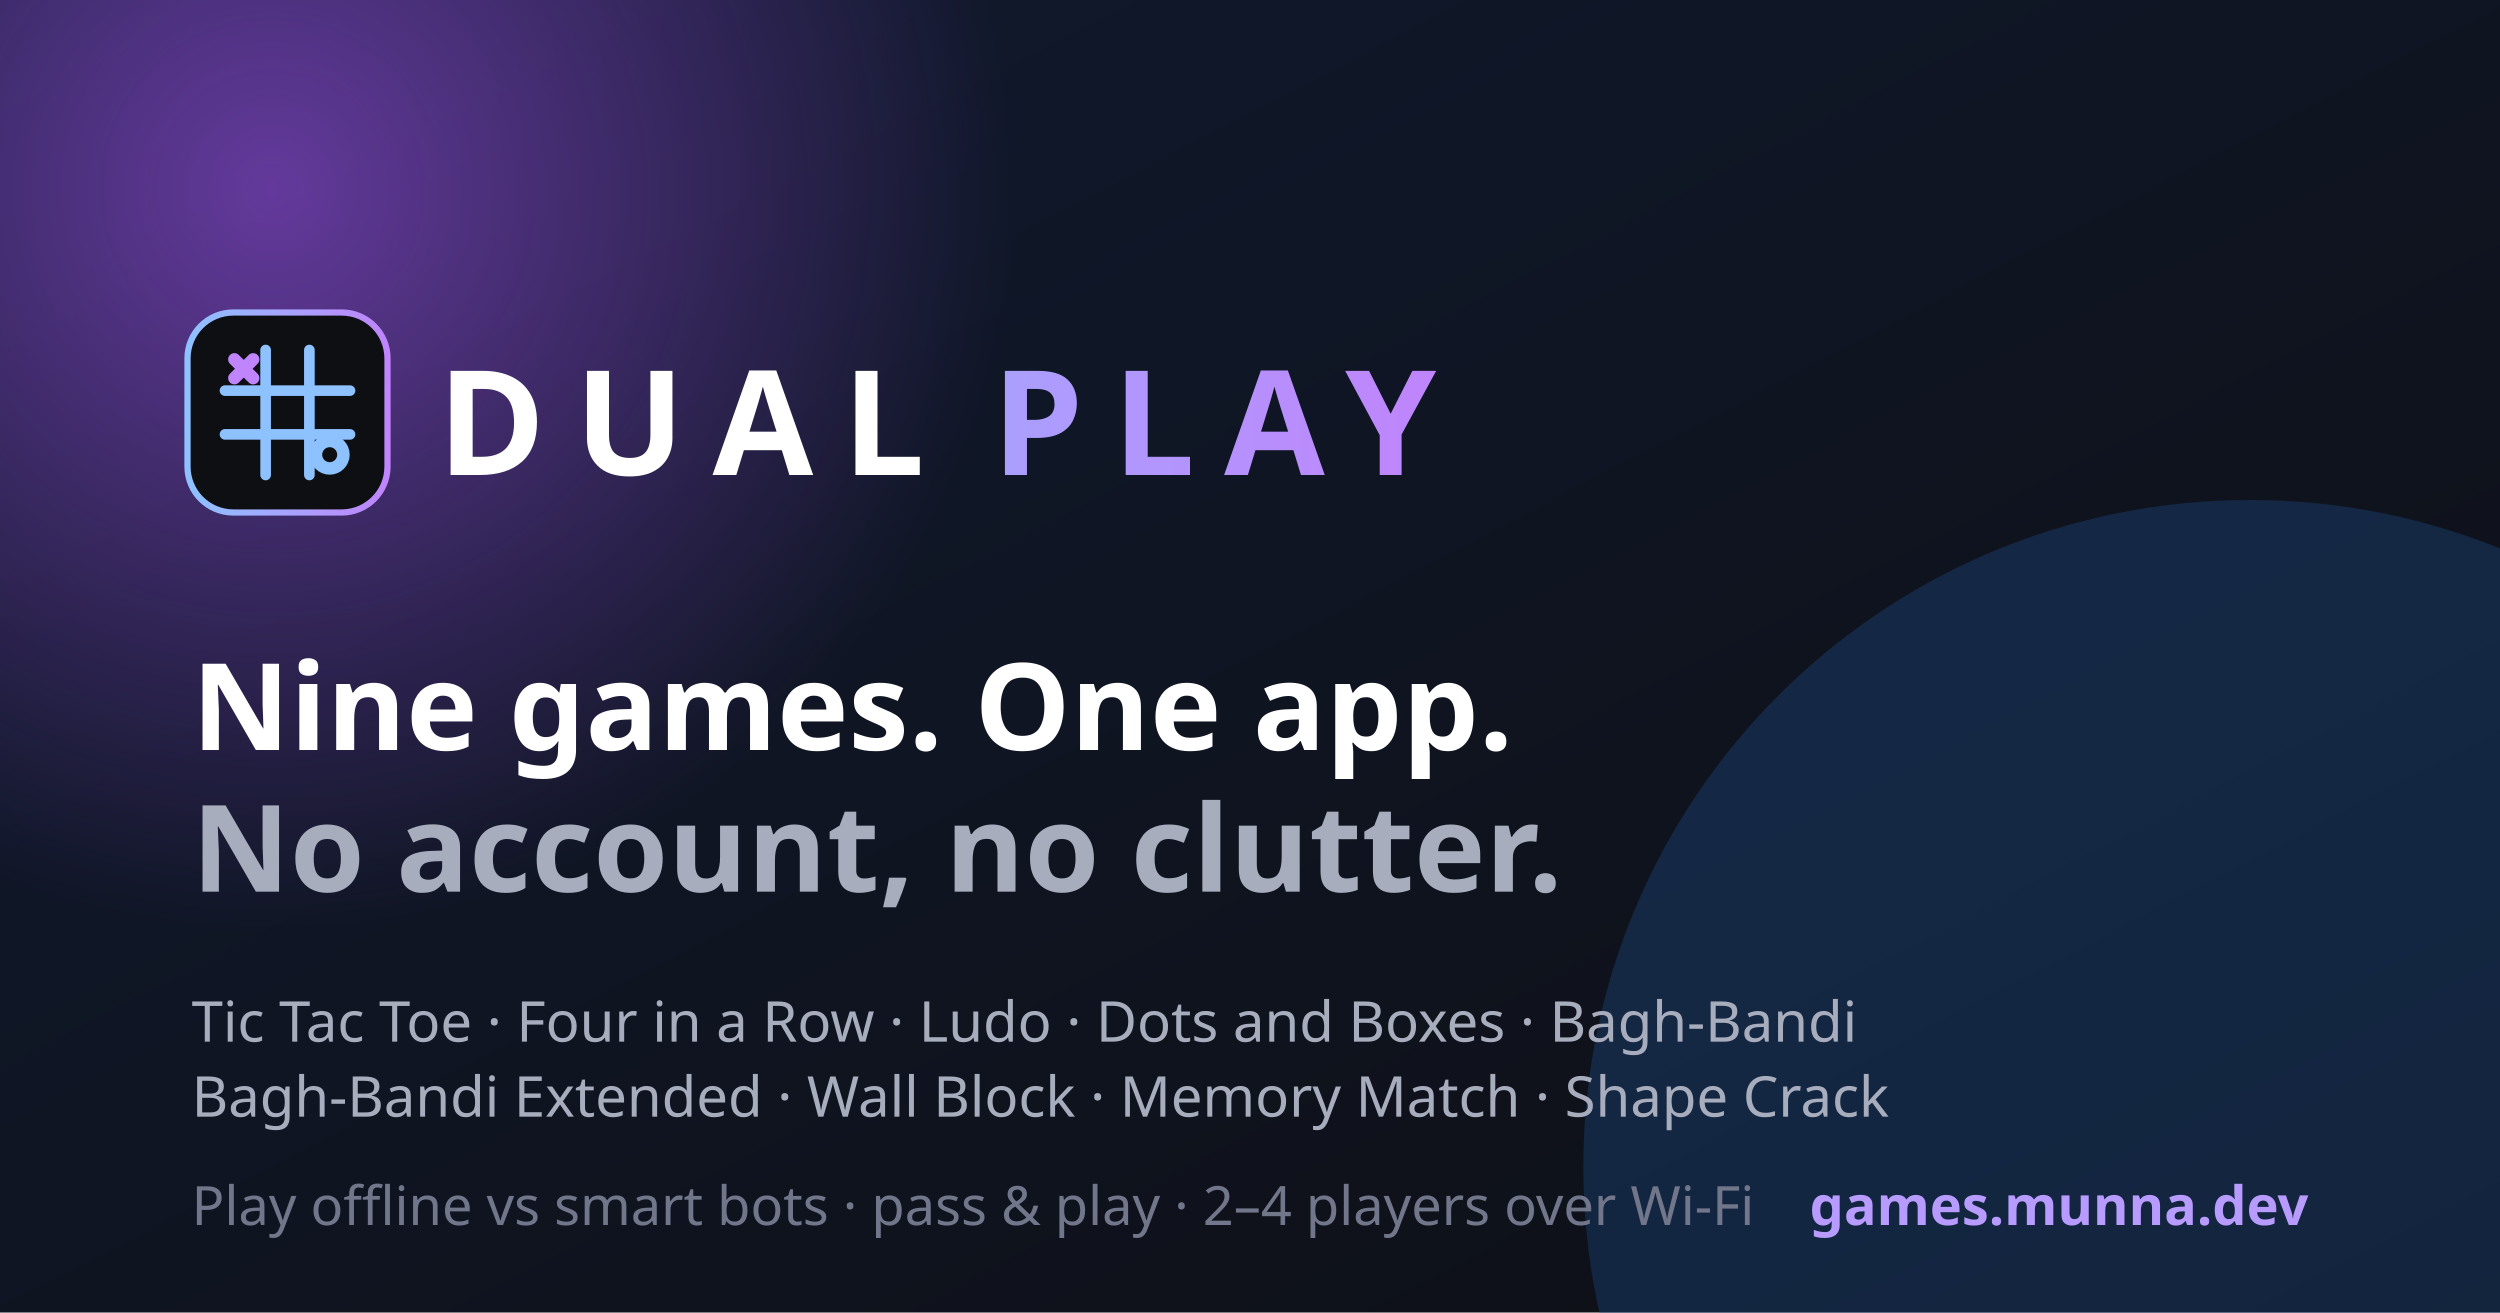
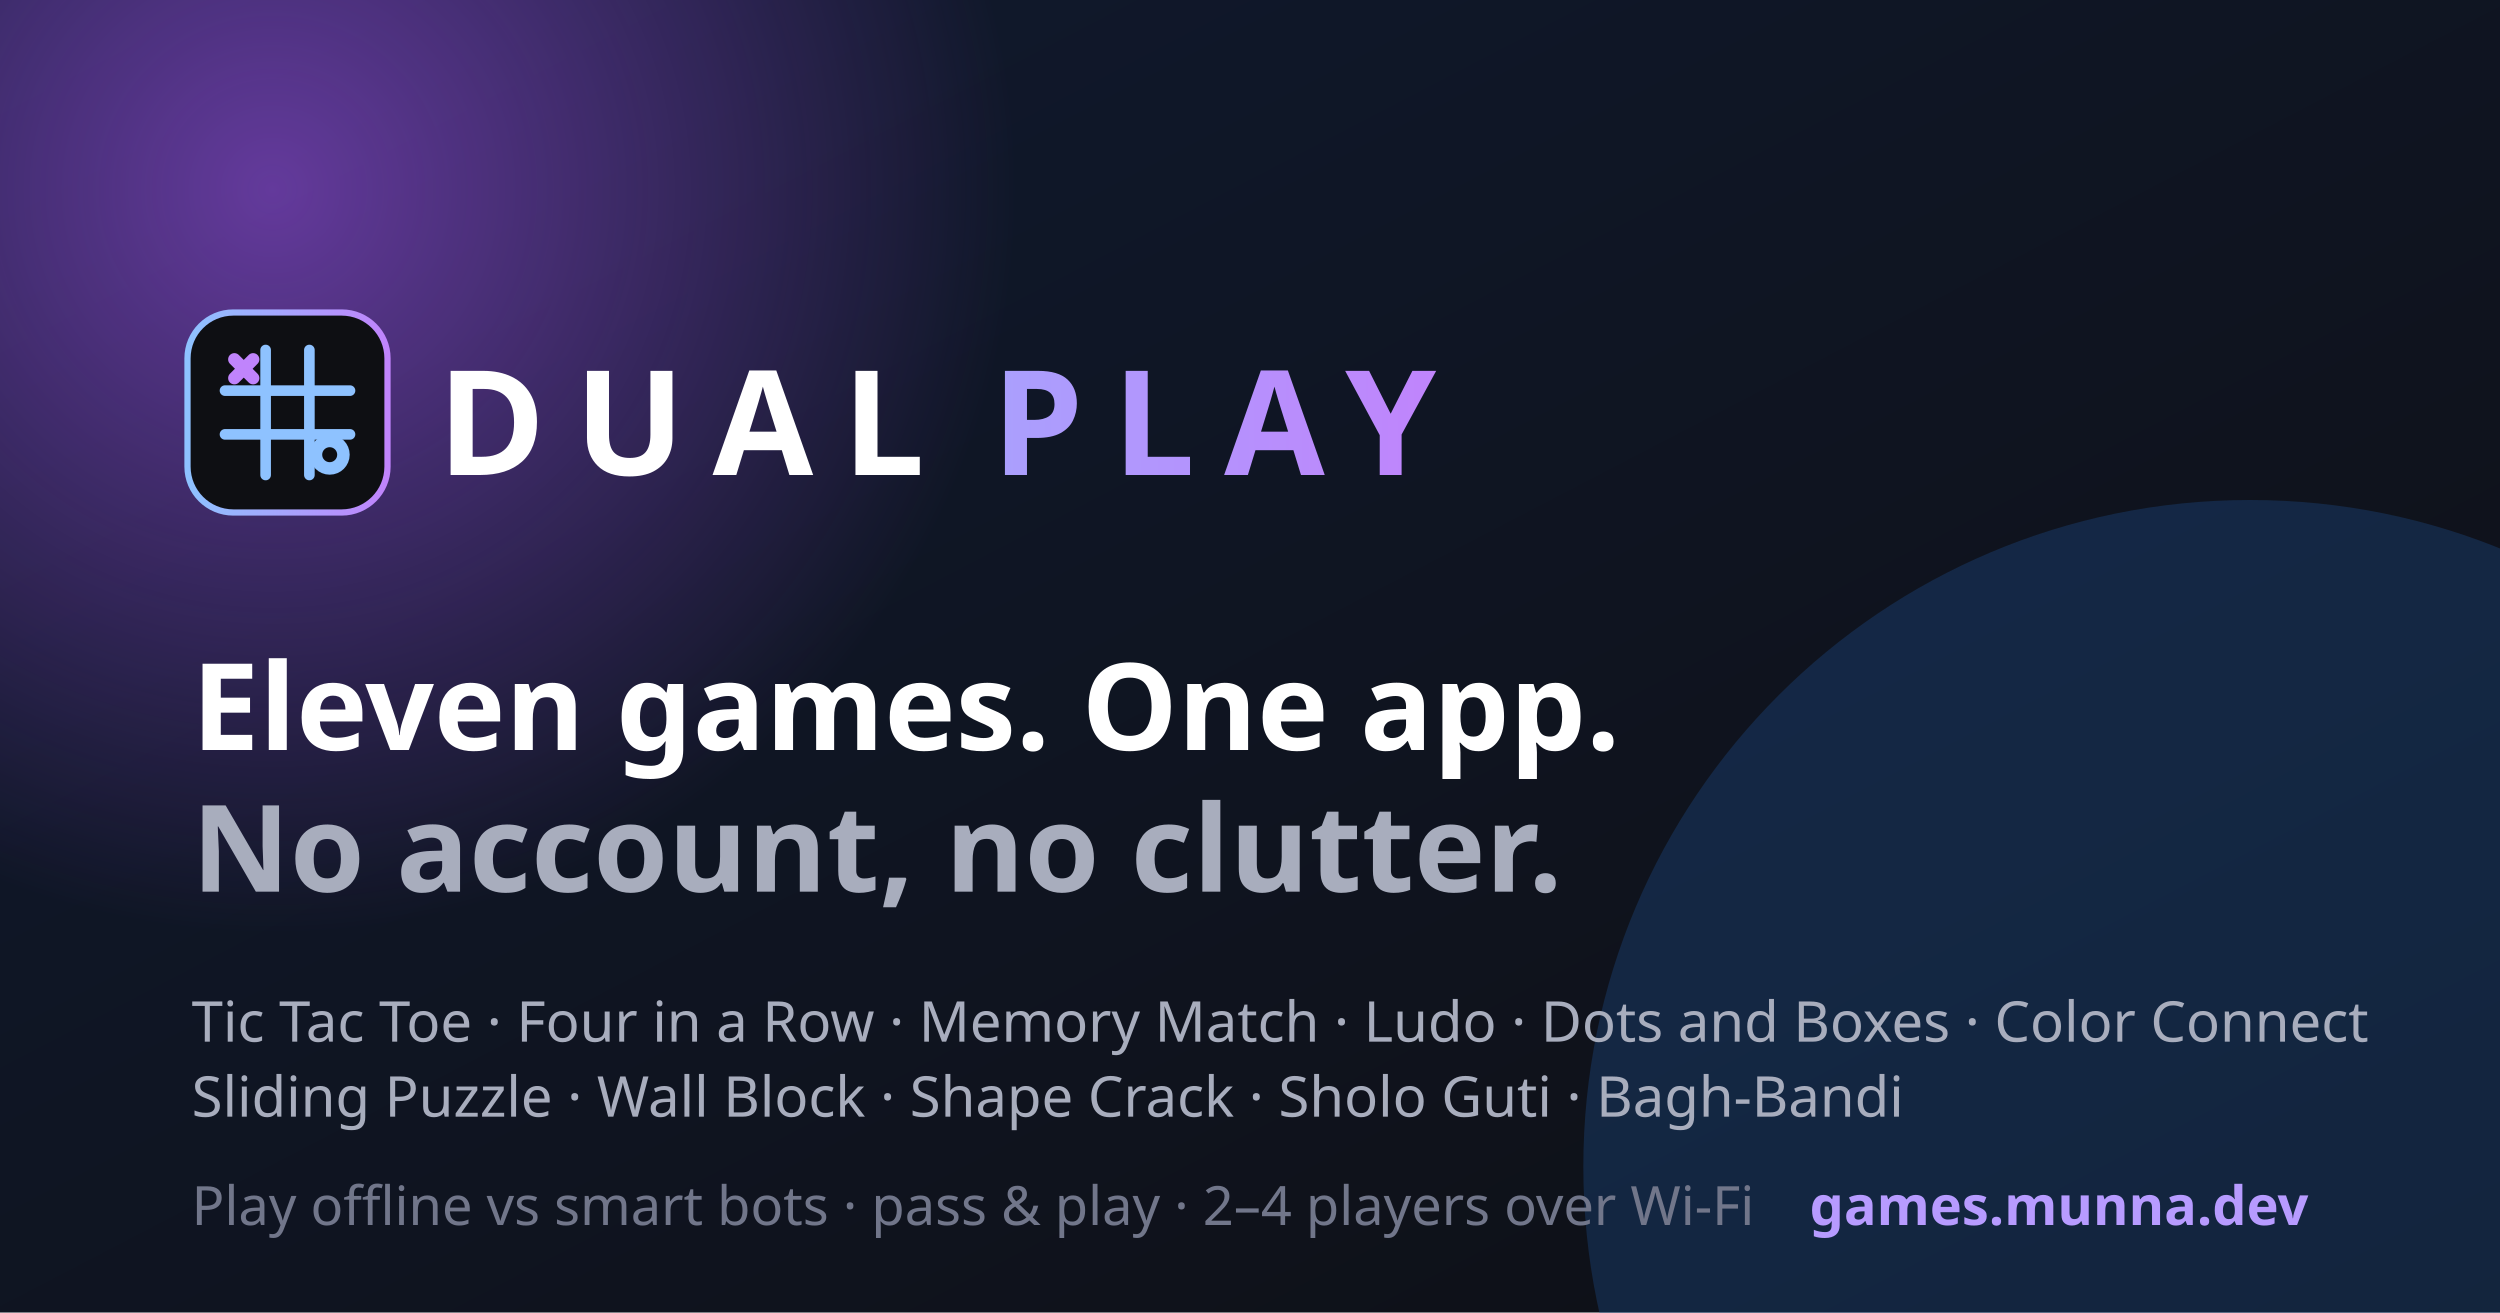
<svg xmlns="http://www.w3.org/2000/svg" viewBox="0 0 1200 630" width="1200" height="630">
  <defs>
    <linearGradient id="bg" x1="0" y1="0" x2="1" y2="1">
      <stop offset="0" stop-color="#101a30" />
      <stop offset="1" stop-color="#0e0f13" />
    </linearGradient>
    <linearGradient id="grad" x1="0" y1="0" x2="1" y2="0">
      <stop offset="0" stop-color="#8ec2ff" />
      <stop offset="1" stop-color="#c084fc" />
    </linearGradient>
    <radialGradient id="glow" cx="0.5" cy="0.5" r="0.5">
      <stop offset="0" stop-color="#a855f7" stop-opacity="0.55" />
      <stop offset="1" stop-color="#a855f7" stop-opacity="0" />
    </radialGradient>
  </defs>
  <rect width="1200" height="630" fill="url(#bg)" />
  <circle cx="130" cy="90" r="360" fill="url(#glow)" />
  <circle cx="1080" cy="560" r="320" fill="#1f4e8c" fill-opacity="0.35" />
  <g transform="translate(90,150)">
    <rect x="0" y="0" width="96" height="96" rx="22" fill="#0e0f13" stroke="url(#grad)" stroke-width="3" />
    <g transform="scale(1.5)" fill="none">
      <g stroke="#8ec2ff" stroke-width="3.4" stroke-linecap="round">
        <line x1="25" y1="12" x2="25" y2="52" />
        <line x1="39" y1="12" x2="39" y2="52" />
        <line x1="12" y1="25" x2="52" y2="25" />
        <line x1="12" y1="39" x2="52" y2="39" />
      </g>
      <g stroke="#c084fc" stroke-width="4" stroke-linecap="round">
        <line x1="15" y1="15" x2="21" y2="21" />
        <line x1="21" y1="15" x2="15" y2="21" />
      </g>
      <circle cx="45.5" cy="45.5" r="4.4" stroke="#8ec2ff" stroke-width="4" />
    </g>
  </g>
  <text x="210" y="228" font-family="'Space Grotesk','Segoe UI',sans-serif" font-size="70" font-weight="700" letter-spacing="14" fill="#ffffff">DUAL <tspan fill="url(#grad)">PLAY</tspan>
  </text>
-   <text x="92" y="360" font-family="'Space Grotesk','Segoe UI',sans-serif" font-size="58" font-weight="700" fill="#ffffff">Nine games. One app.</text>
+   <text x="92" y="360" font-family="'Space Grotesk','Segoe UI',sans-serif" font-size="58" font-weight="700" fill="#ffffff">Eleven games. One app.</text>
  <text x="92" y="428" font-family="'Space Grotesk','Segoe UI',sans-serif" font-size="58" font-weight="700" fill="#a8adbd">No account, no clutter.</text>
-   <text x="92" y="500" font-family="'Segoe UI',sans-serif" font-size="27" fill="#a8adbd">Tic Tac Toe · Four in a Row · Ludo · Dots and Boxes · Bagh-Bandi</text>
-   <text x="92" y="536" font-family="'Segoe UI',sans-serif" font-size="27" fill="#a8adbd">Bagh-Bandi Extended · Wall Block · Memory Match · Shape Crack</text>
+   <text x="92" y="500" font-family="'Segoe UI',sans-serif" font-size="27" fill="#a8adbd">Tic Tac Toe · Four in a Row · Memory Match · Ludo · Dots and Boxes · Color Connect</text>
+   <text x="92" y="536" font-family="'Segoe UI',sans-serif" font-size="27" fill="#a8adbd">Sliding Puzzle · Wall Block · Shape Crack · Sholo Guti · Bagh-Bandi</text>
  <text x="92" y="588" font-family="'Segoe UI',sans-serif" font-size="26" fill="#71768a">Play offline vs smart bots · pass &amp; play · 2–4 players over Wi-Fi</text>
  <text x="1108" y="588" text-anchor="end" font-family="'Space Grotesk','Segoe UI',sans-serif" font-size="26" font-weight="600" fill="#b79bff">games.munna.dev</text>
</svg>
